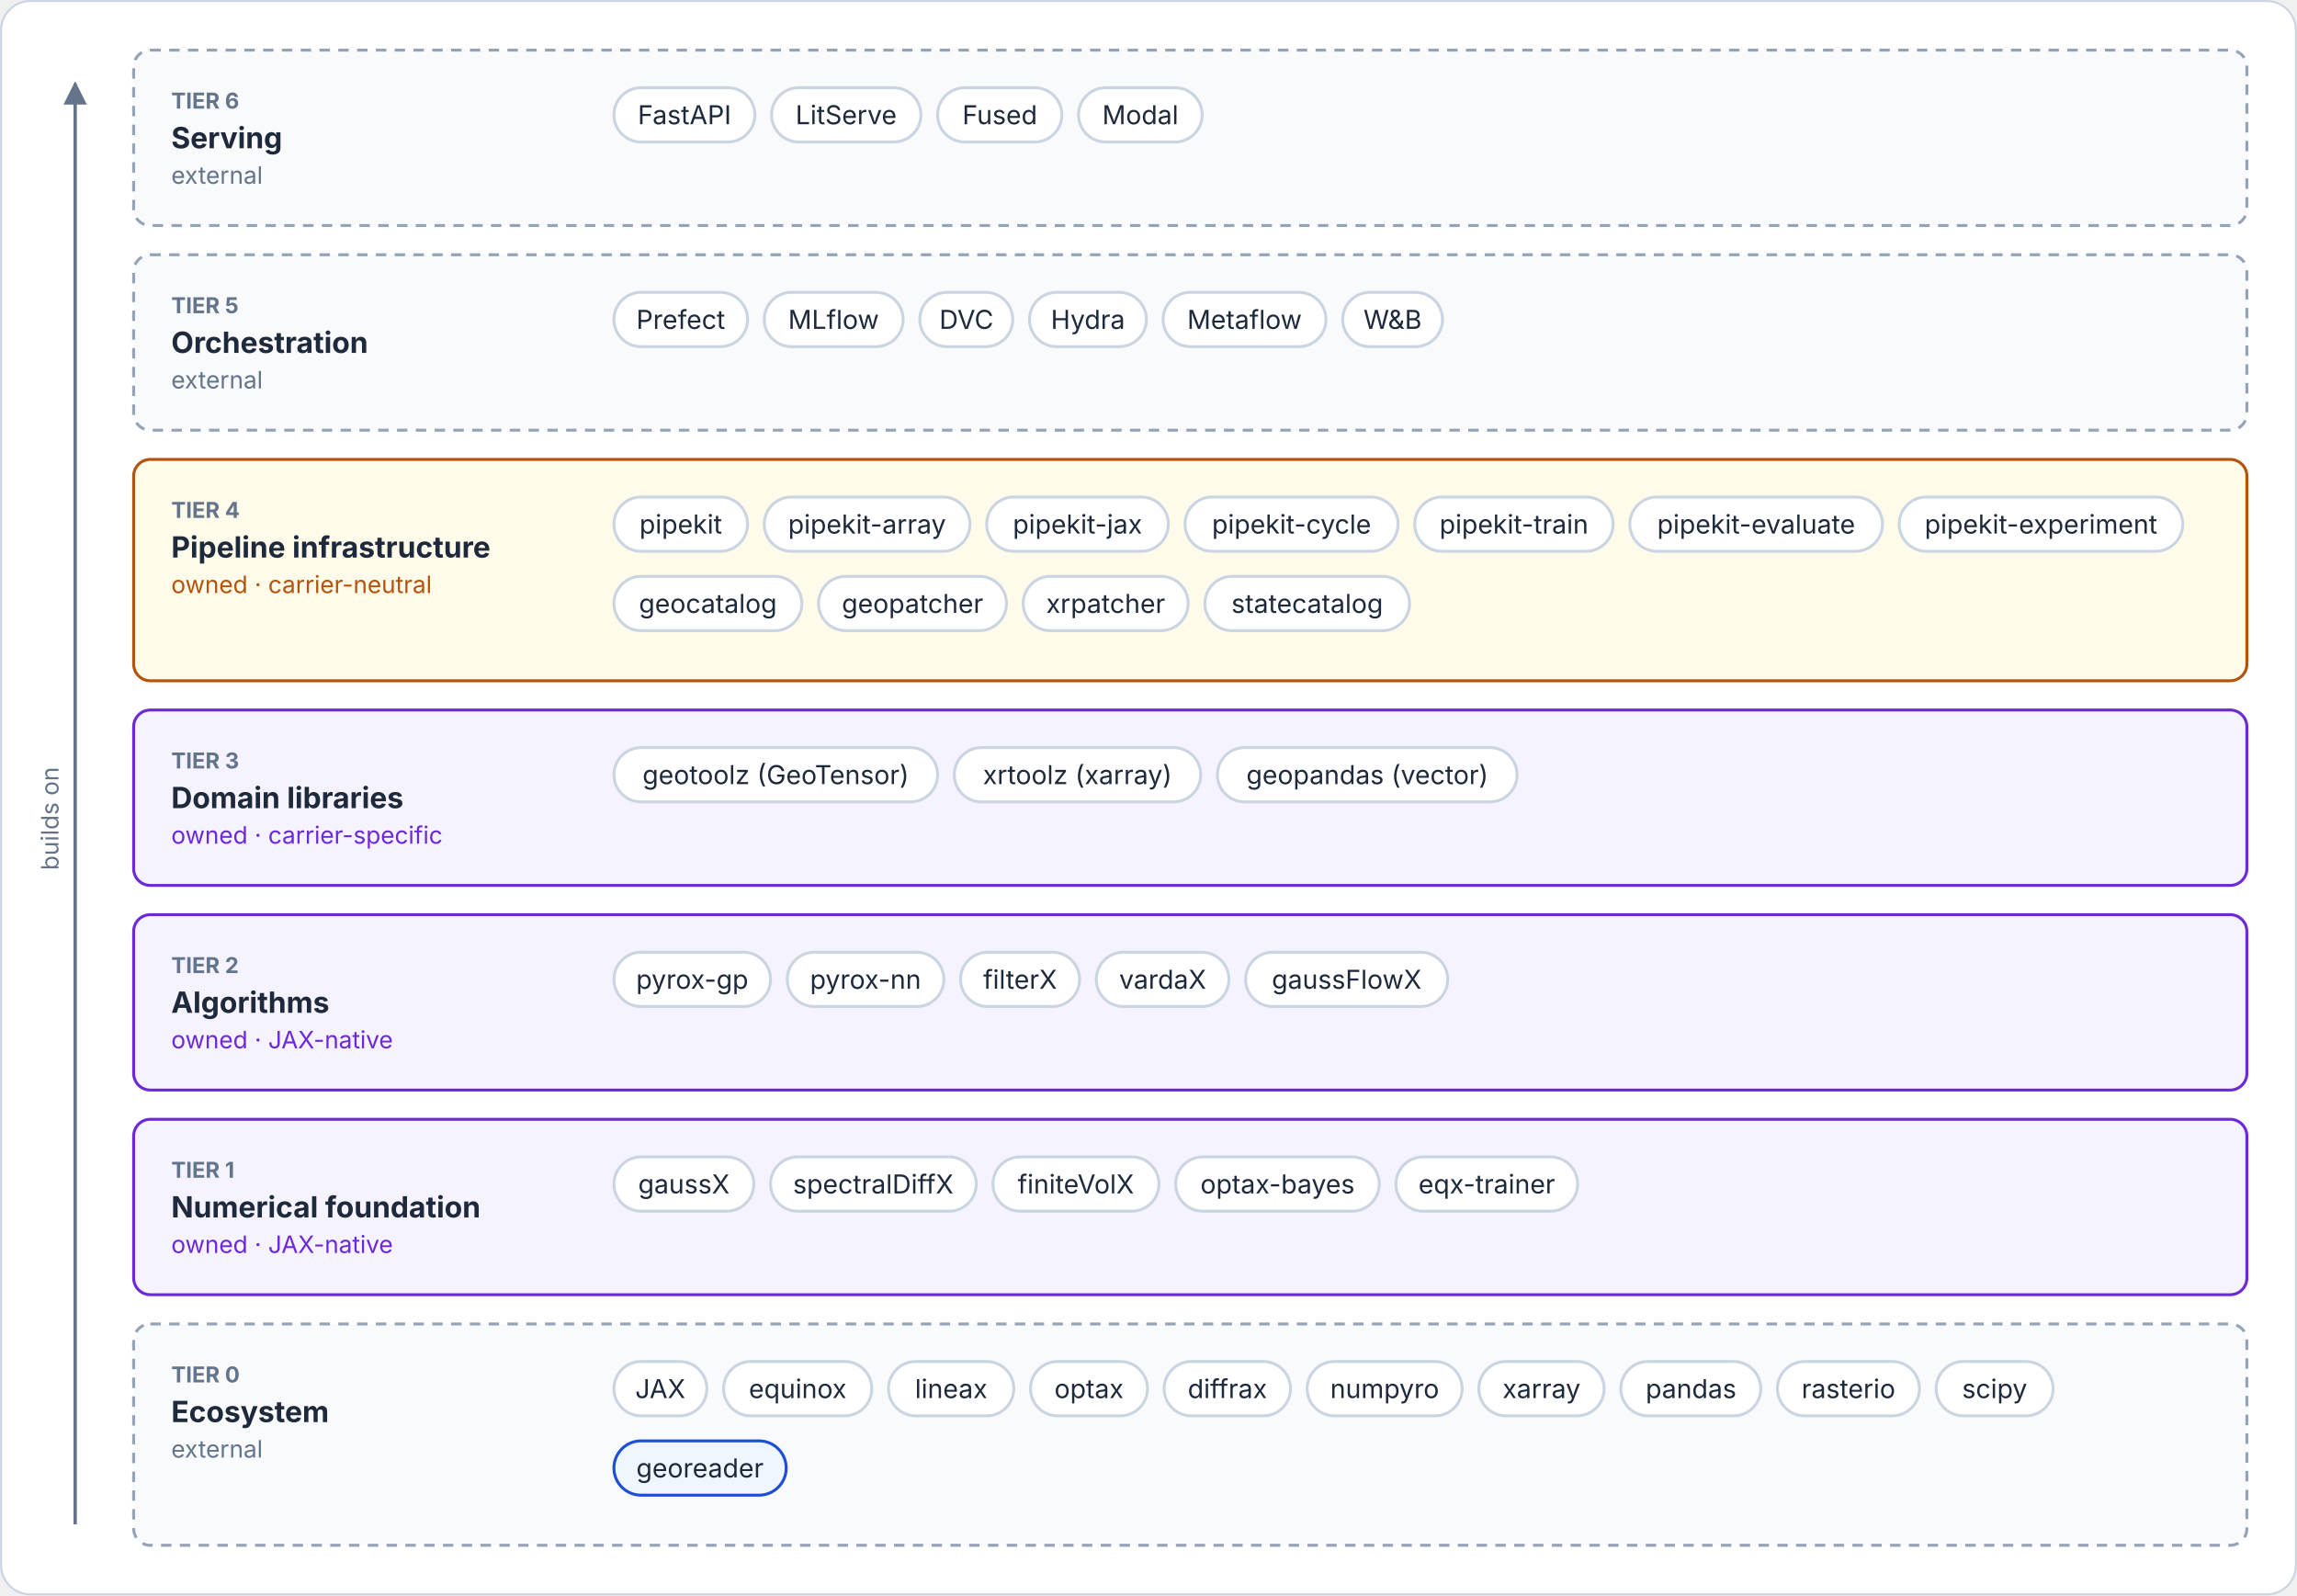
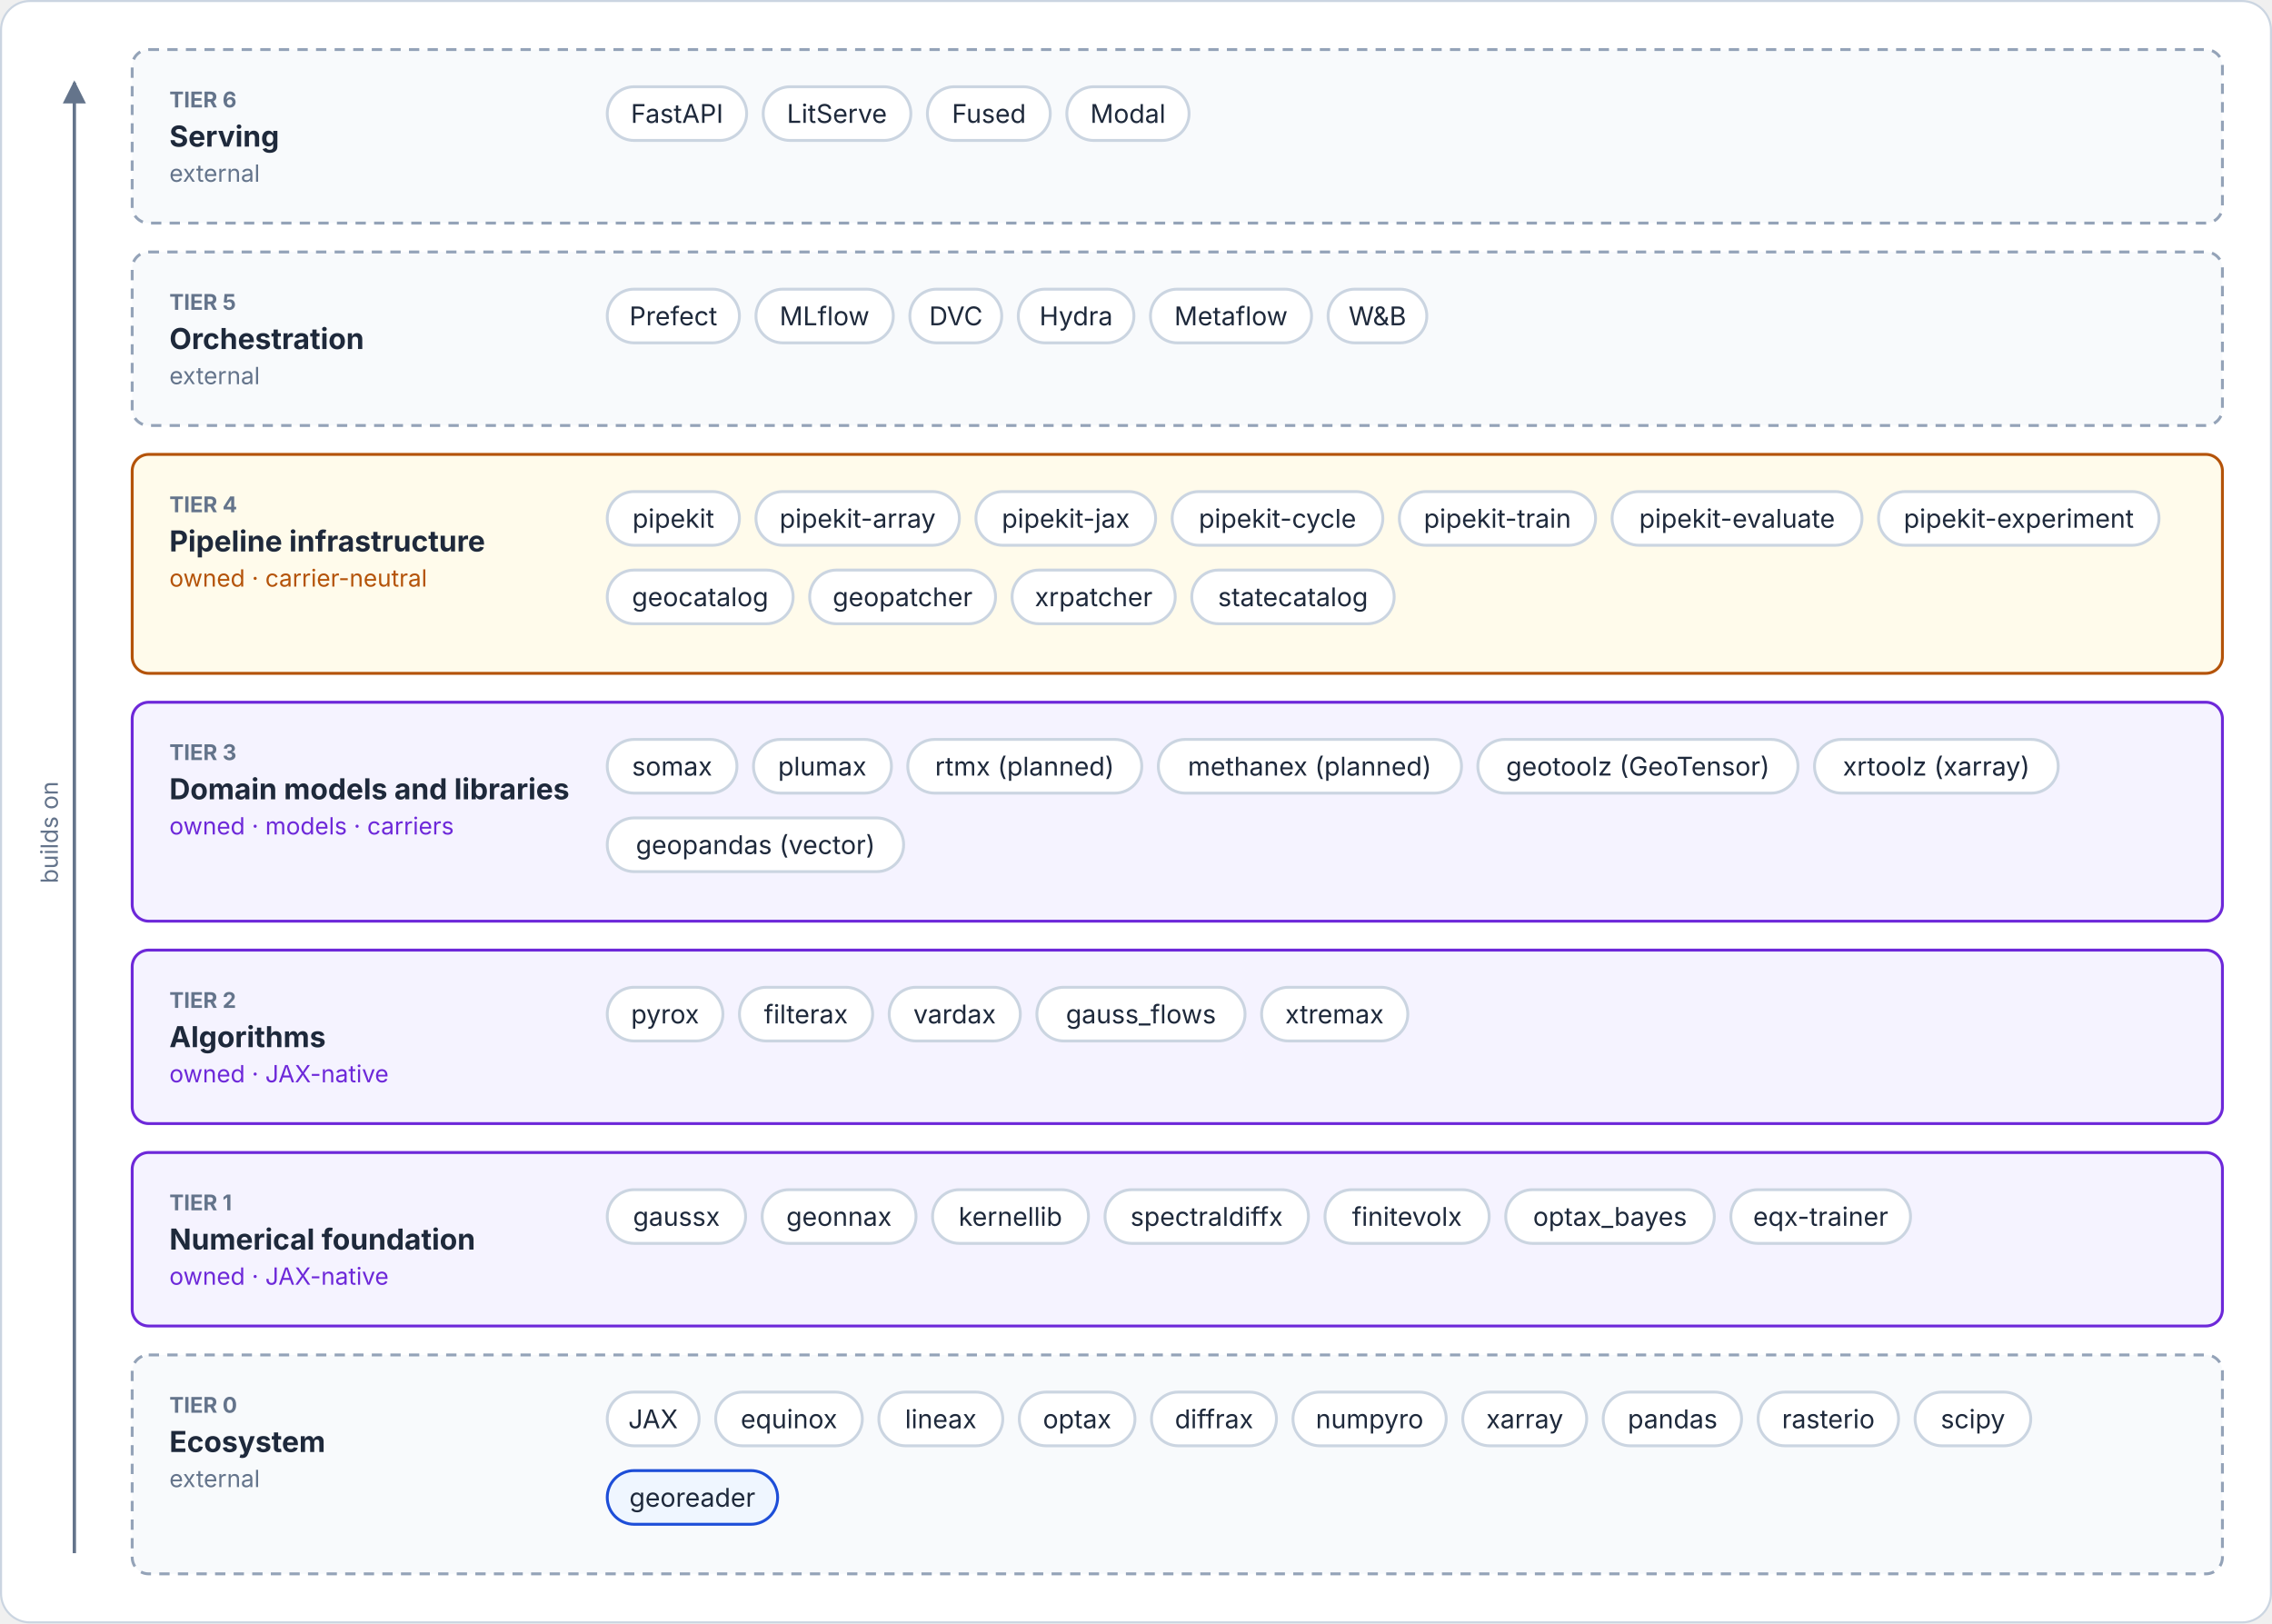
- <svg xmlns="http://www.w3.org/2000/svg" viewBox="0 0 1100 764" width="1100" height="764" role="img" aria-label="The stack in seven tiers: external ecosystem at the bottom, owned numerical, algorithm, domain and pipeline tiers in the middle, external orchestration and serving on top." font-family="Inter, 'Helvetica Neue', Arial, 'DejaVu Sans', sans-serif">
+ <svg xmlns="http://www.w3.org/2000/svg" viewBox="0 0 1100 786" width="1100" height="786" role="img" aria-label="The stack in seven tiers: external ecosystem at the bottom, owned numerical, algorithm, domain and pipeline tiers in the middle, external orchestration and serving on top." font-family="Inter, 'Helvetica Neue', Arial, 'DejaVu Sans', sans-serif">
  <defs>
    <marker id="m64748b" viewBox="0 0 10 10" refX="9" refY="5" markerWidth="7" markerHeight="7" orient="auto-start-reverse">
      <path d="M0,0 L10,5 L0,10 z" fill="#64748b" />
    </marker>
  </defs>
-   <rect x="0.5" y="0.5" width="1099" height="763" rx="14" fill="#ffffff" stroke="#cbd5e1" />
+   <rect x="0.5" y="0.5" width="1099" height="785" rx="14" fill="#ffffff" stroke="#cbd5e1" />
  <rect x="64.0" y="24.0" width="1012.0" height="84.0" rx="8" fill="#f8fafc" stroke="#94a3b8" stroke-width="1.4" stroke-dasharray="5 4" />
  <text x="82.0" y="52.0" font-size="10.5" fill="#64748b" text-anchor="start" font-weight="700">TIER 6</text>
  <text x="82.0" y="71.0" font-size="14" fill="#1e293b" text-anchor="start" font-weight="700">Serving</text>
  <text x="82.0" y="88.0" font-size="11.5" fill="#64748b" text-anchor="start" font-weight="400">external</text>
  <rect x="294.0" y="42.0" width="67.5" height="26.0" rx="13.0" fill="#ffffff" stroke="#cbd5e1" stroke-width="1.4" />
  <text x="327.8" y="59.5" font-size="12.5" fill="#1e293b" text-anchor="middle" font-weight="400">FastAPI</text>
  <rect x="369.5" y="42.0" width="71.5" height="26.0" rx="13.0" fill="#ffffff" stroke="#cbd5e1" stroke-width="1.4" />
  <text x="405.2" y="59.5" font-size="12.5" fill="#1e293b" text-anchor="middle" font-weight="400">LitServe</text>
  <rect x="449.0" y="42.0" width="59.5" height="26.0" rx="13.0" fill="#ffffff" stroke="#cbd5e1" stroke-width="1.4" />
  <text x="478.8" y="59.5" font-size="12.5" fill="#1e293b" text-anchor="middle" font-weight="400">Fused</text>
  <rect x="516.5" y="42.0" width="59.2" height="26.0" rx="13.0" fill="#ffffff" stroke="#cbd5e1" stroke-width="1.4" />
  <text x="546.1" y="59.5" font-size="12.5" fill="#1e293b" text-anchor="middle" font-weight="400">Modal</text>
  <rect x="64.0" y="122.0" width="1012.0" height="84.0" rx="8" fill="#f8fafc" stroke="#94a3b8" stroke-width="1.4" stroke-dasharray="5 4" />
  <text x="82.0" y="150.0" font-size="10.5" fill="#64748b" text-anchor="start" font-weight="700">TIER 5</text>
  <text x="82.0" y="169.0" font-size="14" fill="#1e293b" text-anchor="start" font-weight="700">Orchestration</text>
  <text x="82.0" y="186.0" font-size="11.5" fill="#64748b" text-anchor="start" font-weight="400">external</text>
  <rect x="294.0" y="140.0" width="64.0" height="26.0" rx="13.0" fill="#ffffff" stroke="#cbd5e1" stroke-width="1.4" />
  <text x="326.0" y="157.5" font-size="12.5" fill="#1e293b" text-anchor="middle" font-weight="400">Prefect</text>
  <rect x="366.0" y="140.0" width="66.5" height="26.0" rx="13.0" fill="#ffffff" stroke="#cbd5e1" stroke-width="1.4" />
  <text x="399.2" y="157.5" font-size="12.5" fill="#1e293b" text-anchor="middle" font-weight="400">MLflow</text>
  <rect x="440.5" y="140.0" width="44.5" height="26.0" rx="13.0" fill="#ffffff" stroke="#cbd5e1" stroke-width="1.4" />
  <text x="462.8" y="157.5" font-size="12.5" fill="#1e293b" text-anchor="middle" font-weight="400">DVC</text>
  <rect x="493.0" y="140.0" width="56.0" height="26.0" rx="13.0" fill="#ffffff" stroke="#cbd5e1" stroke-width="1.4" />
  <text x="521.0" y="157.5" font-size="12.5" fill="#1e293b" text-anchor="middle" font-weight="400">Hydra</text>
  <rect x="557.0" y="140.0" width="78.0" height="26.0" rx="13.0" fill="#ffffff" stroke="#cbd5e1" stroke-width="1.4" />
  <text x="596.0" y="157.5" font-size="12.5" fill="#1e293b" text-anchor="middle" font-weight="400">Metaflow</text>
  <rect x="643.0" y="140.0" width="47.8" height="26.0" rx="13.0" fill="#ffffff" stroke="#cbd5e1" stroke-width="1.4" />
  <text x="666.9" y="157.5" font-size="12.5" fill="#1e293b" text-anchor="middle" font-weight="400">W&amp;B</text>
  <rect x="64.0" y="220.0" width="1012.0" height="106.0" rx="8" fill="#fffbeb" stroke="#b45309" stroke-width="1.4" />
  <text x="82.0" y="248.0" font-size="10.5" fill="#64748b" text-anchor="start" font-weight="700">TIER 4</text>
  <text x="82.0" y="267.0" font-size="14" fill="#1e293b" text-anchor="start" font-weight="700">Pipeline infrastructure</text>
  <text x="82.0" y="284.0" font-size="11.5" fill="#b45309" text-anchor="start" font-weight="400">owned · carrier-neutral</text>
  <rect x="294.0" y="238.0" width="64.0" height="26.0" rx="13.0" fill="#ffffff" stroke="#cbd5e1" stroke-width="1.4" />
  <text x="326.0" y="255.5" font-size="12.5" fill="#1e293b" text-anchor="middle" font-weight="400">pipekit</text>
  <rect x="366.0" y="238.0" width="98.5" height="26.0" rx="13.0" fill="#ffffff" stroke="#cbd5e1" stroke-width="1.4" />
  <text x="415.2" y="255.5" font-size="12.5" fill="#1e293b" text-anchor="middle" font-weight="400">pipekit-array</text>
  <rect x="472.5" y="238.0" width="87.0" height="26.0" rx="13.0" fill="#ffffff" stroke="#cbd5e1" stroke-width="1.4" />
  <text x="516.0" y="255.5" font-size="12.5" fill="#1e293b" text-anchor="middle" font-weight="400">pipekit-jax</text>
  <rect x="567.5" y="238.0" width="102.0" height="26.0" rx="13.0" fill="#ffffff" stroke="#cbd5e1" stroke-width="1.4" />
  <text x="618.5" y="255.5" font-size="12.5" fill="#1e293b" text-anchor="middle" font-weight="400">pipekit-cycle</text>
  <rect x="677.5" y="238.0" width="95.0" height="26.0" rx="13.0" fill="#ffffff" stroke="#cbd5e1" stroke-width="1.4" />
  <text x="725.0" y="255.5" font-size="12.5" fill="#1e293b" text-anchor="middle" font-weight="400">pipekit-train</text>
  <rect x="780.5" y="238.0" width="121.0" height="26.0" rx="13.0" fill="#ffffff" stroke="#cbd5e1" stroke-width="1.4" />
  <text x="841.0" y="255.5" font-size="12.5" fill="#1e293b" text-anchor="middle" font-weight="400">pipekit-evaluate</text>
  <rect x="909.5" y="238.0" width="135.8" height="26.0" rx="13.0" fill="#ffffff" stroke="#cbd5e1" stroke-width="1.4" />
  <text x="977.4" y="255.5" font-size="12.5" fill="#1e293b" text-anchor="middle" font-weight="400">pipekit-experiment</text>
  <rect x="294.0" y="276.0" width="90.0" height="26.0" rx="13.0" fill="#ffffff" stroke="#cbd5e1" stroke-width="1.4" />
  <text x="339.0" y="293.5" font-size="12.5" fill="#1e293b" text-anchor="middle" font-weight="400">geocatalog</text>
  <rect x="392.0" y="276.0" width="90.0" height="26.0" rx="13.0" fill="#ffffff" stroke="#cbd5e1" stroke-width="1.4" />
  <text x="437.0" y="293.5" font-size="12.5" fill="#1e293b" text-anchor="middle" font-weight="400">geopatcher</text>
  <rect x="490.0" y="276.0" width="79.0" height="26.0" rx="13.0" fill="#ffffff" stroke="#cbd5e1" stroke-width="1.4" />
  <text x="529.5" y="293.5" font-size="12.5" fill="#1e293b" text-anchor="middle" font-weight="400">xrpatcher</text>
  <rect x="577.0" y="276.0" width="98.0" height="26.0" rx="13.0" fill="#ffffff" stroke="#cbd5e1" stroke-width="1.4" />
  <text x="626.0" y="293.5" font-size="12.5" fill="#1e293b" text-anchor="middle" font-weight="400">statecatalog</text>
-   <rect x="64.0" y="340.0" width="1012.0" height="84.0" rx="8" fill="#f5f3ff" stroke="#6d28d9" stroke-width="1.4" />
+   <rect x="64.0" y="340.0" width="1012.0" height="106.0" rx="8" fill="#f5f3ff" stroke="#6d28d9" stroke-width="1.4" />
  <text x="82.0" y="368.0" font-size="10.5" fill="#64748b" text-anchor="start" font-weight="700">TIER 3</text>
-   <text x="82.0" y="387.0" font-size="14" fill="#1e293b" text-anchor="start" font-weight="700">Domain libraries</text>
-   <text x="82.0" y="404.0" font-size="11.5" fill="#6d28d9" text-anchor="start" font-weight="400">owned · carrier-specific</text>
-   <rect x="294.0" y="358.0" width="155.0" height="26.0" rx="13.0" fill="#ffffff" stroke="#cbd5e1" stroke-width="1.4" />
-   <text x="371.5" y="375.5" font-size="12.5" fill="#1e293b" text-anchor="middle" font-weight="400">geotoolz  (GeoTensor)</text>
-   <rect x="457.0" y="358.0" width="118.0" height="26.0" rx="13.0" fill="#ffffff" stroke="#cbd5e1" stroke-width="1.4" />
-   <text x="516.0" y="375.5" font-size="12.5" fill="#1e293b" text-anchor="middle" font-weight="400">xrtoolz  (xarray)</text>
-   <rect x="583.0" y="358.0" width="143.5" height="26.0" rx="13.0" fill="#ffffff" stroke="#cbd5e1" stroke-width="1.4" />
-   <text x="654.8" y="375.5" font-size="12.5" fill="#1e293b" text-anchor="middle" font-weight="400">geopandas  (vector)</text>
-   <rect x="64.0" y="438.0" width="1012.0" height="84.0" rx="8" fill="#f5f3ff" stroke="#6d28d9" stroke-width="1.4" />
-   <text x="82.0" y="466.0" font-size="10.5" fill="#64748b" text-anchor="start" font-weight="700">TIER 2</text>
-   <text x="82.0" y="485.0" font-size="14" fill="#1e293b" text-anchor="start" font-weight="700">Algorithms</text>
-   <text x="82.0" y="502.0" font-size="11.5" fill="#6d28d9" text-anchor="start" font-weight="400">owned · JAX-native</text>
-   <rect x="294.0" y="456.0" width="75.0" height="26.0" rx="13.0" fill="#ffffff" stroke="#cbd5e1" stroke-width="1.4" />
-   <text x="331.5" y="473.5" font-size="12.5" fill="#1e293b" text-anchor="middle" font-weight="400">pyrox-gp</text>
-   <rect x="377.0" y="456.0" width="75.0" height="26.0" rx="13.0" fill="#ffffff" stroke="#cbd5e1" stroke-width="1.4" />
-   <text x="414.5" y="473.5" font-size="12.5" fill="#1e293b" text-anchor="middle" font-weight="400">pyrox-nn</text>
-   <rect x="460.0" y="456.0" width="57.0" height="26.0" rx="13.0" fill="#ffffff" stroke="#cbd5e1" stroke-width="1.4" />
-   <text x="488.5" y="473.5" font-size="12.5" fill="#1e293b" text-anchor="middle" font-weight="400">filterX</text>
-   <rect x="525.0" y="456.0" width="63.5" height="26.0" rx="13.0" fill="#ffffff" stroke="#cbd5e1" stroke-width="1.4" />
-   <text x="556.8" y="473.5" font-size="12.5" fill="#1e293b" text-anchor="middle" font-weight="400">vardaX</text>
-   <rect x="596.5" y="456.0" width="96.8" height="26.0" rx="13.0" fill="#ffffff" stroke="#cbd5e1" stroke-width="1.4" />
-   <text x="644.9" y="473.5" font-size="12.5" fill="#1e293b" text-anchor="middle" font-weight="400">gaussFlowX</text>
-   <rect x="64.0" y="536.0" width="1012.0" height="84.0" rx="8" fill="#f5f3ff" stroke="#6d28d9" stroke-width="1.4" />
-   <text x="82.0" y="564.0" font-size="10.5" fill="#64748b" text-anchor="start" font-weight="700">TIER 1</text>
-   <text x="82.0" y="583.0" font-size="14" fill="#1e293b" text-anchor="start" font-weight="700">Numerical foundation</text>
-   <text x="82.0" y="600.0" font-size="11.5" fill="#6d28d9" text-anchor="start" font-weight="400">owned · JAX-native</text>
-   <rect x="294.0" y="554.0" width="67.0" height="26.0" rx="13.0" fill="#ffffff" stroke="#cbd5e1" stroke-width="1.4" />
-   <text x="327.5" y="571.5" font-size="12.5" fill="#1e293b" text-anchor="middle" font-weight="400">gaussX</text>
-   <rect x="369.0" y="554.0" width="98.5" height="26.0" rx="13.0" fill="#ffffff" stroke="#cbd5e1" stroke-width="1.4" />
-   <text x="418.2" y="571.5" font-size="12.5" fill="#1e293b" text-anchor="middle" font-weight="400">spectralDiffX</text>
-   <rect x="475.5" y="554.0" width="79.5" height="26.0" rx="13.0" fill="#ffffff" stroke="#cbd5e1" stroke-width="1.4" />
-   <text x="515.2" y="571.5" font-size="12.5" fill="#1e293b" text-anchor="middle" font-weight="400">finiteVolX</text>
-   <rect x="563.0" y="554.0" width="97.5" height="26.0" rx="13.0" fill="#ffffff" stroke="#cbd5e1" stroke-width="1.4" />
-   <text x="611.8" y="571.5" font-size="12.5" fill="#1e293b" text-anchor="middle" font-weight="400">optax-bayes</text>
-   <rect x="668.5" y="554.0" width="87.0" height="26.0" rx="13.0" fill="#ffffff" stroke="#cbd5e1" stroke-width="1.4" />
-   <text x="712.0" y="571.5" font-size="12.5" fill="#1e293b" text-anchor="middle" font-weight="400">eqx-trainer</text>
-   <rect x="64.0" y="634.0" width="1012.0" height="106.0" rx="8" fill="#f8fafc" stroke="#94a3b8" stroke-width="1.4" stroke-dasharray="5 4" />
-   <text x="82.0" y="662.0" font-size="10.5" fill="#64748b" text-anchor="start" font-weight="700">TIER 0</text>
-   <text x="82.0" y="681.0" font-size="14" fill="#1e293b" text-anchor="start" font-weight="700">Ecosystem</text>
-   <text x="82.0" y="698.0" font-size="11.5" fill="#64748b" text-anchor="start" font-weight="400">external</text>
-   <rect x="294.0" y="652.0" width="44.5" height="26.0" rx="13.0" fill="#ffffff" stroke="#cbd5e1" stroke-width="1.4" />
-   <text x="316.2" y="669.5" font-size="12.5" fill="#1e293b" text-anchor="middle" font-weight="400">JAX</text>
-   <rect x="346.5" y="652.0" width="71.0" height="26.0" rx="13.0" fill="#ffffff" stroke="#cbd5e1" stroke-width="1.4" />
-   <text x="382.0" y="669.5" font-size="12.5" fill="#1e293b" text-anchor="middle" font-weight="400">equinox</text>
-   <rect x="425.5" y="652.0" width="60.0" height="26.0" rx="13.0" fill="#ffffff" stroke="#cbd5e1" stroke-width="1.4" />
-   <text x="455.5" y="669.5" font-size="12.5" fill="#1e293b" text-anchor="middle" font-weight="400">lineax</text>
-   <rect x="493.5" y="652.0" width="56.0" height="26.0" rx="13.0" fill="#ffffff" stroke="#cbd5e1" stroke-width="1.4" />
-   <text x="521.5" y="669.5" font-size="12.5" fill="#1e293b" text-anchor="middle" font-weight="400">optax</text>
-   <rect x="557.5" y="652.0" width="60.5" height="26.0" rx="13.0" fill="#ffffff" stroke="#cbd5e1" stroke-width="1.4" />
-   <text x="587.8" y="669.5" font-size="12.5" fill="#1e293b" text-anchor="middle" font-weight="400">diffrax</text>
-   <rect x="626.0" y="652.0" width="74.2" height="26.0" rx="13.0" fill="#ffffff" stroke="#cbd5e1" stroke-width="1.4" />
-   <text x="663.1" y="669.5" font-size="12.5" fill="#1e293b" text-anchor="middle" font-weight="400">numpyro</text>
-   <rect x="708.2" y="652.0" width="60.0" height="26.0" rx="13.0" fill="#ffffff" stroke="#cbd5e1" stroke-width="1.4" />
-   <text x="738.2" y="669.5" font-size="12.5" fill="#1e293b" text-anchor="middle" font-weight="400">xarray</text>
-   <rect x="776.2" y="652.0" width="67.0" height="26.0" rx="13.0" fill="#ffffff" stroke="#cbd5e1" stroke-width="1.4" />
-   <text x="809.8" y="669.5" font-size="12.5" fill="#1e293b" text-anchor="middle" font-weight="400">pandas</text>
-   <rect x="851.2" y="652.0" width="68.0" height="26.0" rx="13.0" fill="#ffffff" stroke="#cbd5e1" stroke-width="1.4" />
-   <text x="885.2" y="669.5" font-size="12.5" fill="#1e293b" text-anchor="middle" font-weight="400">rasterio</text>
-   <rect x="927.2" y="652.0" width="56.0" height="26.0" rx="13.0" fill="#ffffff" stroke="#cbd5e1" stroke-width="1.4" />
-   <text x="955.2" y="669.5" font-size="12.5" fill="#1e293b" text-anchor="middle" font-weight="400">scipy</text>
-   <rect x="294.0" y="690.0" width="82.5" height="26.0" rx="13.0" fill="#eff6ff" stroke="#1d4ed8" stroke-width="1.4" />
-   <text x="335.2" y="707.5" font-size="12.5" fill="#1e293b" text-anchor="middle" font-weight="400">georeader</text>
-   <path d="M36.0,730.0 L36.0,40.0" fill="none" stroke="#64748b" stroke-width="1.6" stroke-linejoin="round" marker-end="url(#m64748b)" />
-   <text transform="rotate(-90 28 392.0)" x="28.0" y="392.0" font-size="11.5" fill="#64748b" text-anchor="middle" font-weight="400">builds on</text>
+   <text x="82.0" y="387.0" font-size="14" fill="#1e293b" text-anchor="start" font-weight="700">Domain models and libraries</text>
+   <text x="82.0" y="404.0" font-size="11.5" fill="#6d28d9" text-anchor="start" font-weight="400">owned · models · carriers</text>
+   <rect x="294.0" y="358.0" width="62.8" height="26.0" rx="13.0" fill="#ffffff" stroke="#cbd5e1" stroke-width="1.4" />
+   <text x="325.4" y="375.5" font-size="12.5" fill="#1e293b" text-anchor="middle" font-weight="400">somax</text>
+   <rect x="364.8" y="358.0" width="66.8" height="26.0" rx="13.0" fill="#ffffff" stroke="#cbd5e1" stroke-width="1.4" />
+   <text x="398.1" y="375.5" font-size="12.5" fill="#1e293b" text-anchor="middle" font-weight="400">plumax</text>
+   <rect x="439.5" y="358.0" width="113.3" height="26.0" rx="13.0" fill="#ffffff" stroke="#cbd5e1" stroke-width="1.4" />
+   <text x="496.1" y="375.5" font-size="12.5" fill="#1e293b" text-anchor="middle" font-weight="400">rtmx  (planned)</text>
+   <rect x="560.8" y="358.0" width="146.8" height="26.0" rx="13.0" fill="#ffffff" stroke="#cbd5e1" stroke-width="1.4" />
+   <text x="634.1" y="375.5" font-size="12.5" fill="#1e293b" text-anchor="middle" font-weight="400">methanex  (planned)</text>
+   <rect x="715.5" y="358.0" width="155.0" height="26.0" rx="13.0" fill="#ffffff" stroke="#cbd5e1" stroke-width="1.4" />
+   <text x="793.0" y="375.5" font-size="12.5" fill="#1e293b" text-anchor="middle" font-weight="400">geotoolz  (GeoTensor)</text>
+   <rect x="878.5" y="358.0" width="118.0" height="26.0" rx="13.0" fill="#ffffff" stroke="#cbd5e1" stroke-width="1.4" />
+   <text x="937.5" y="375.5" font-size="12.5" fill="#1e293b" text-anchor="middle" font-weight="400">xrtoolz  (xarray)</text>
+   <rect x="294.0" y="396.0" width="143.5" height="26.0" rx="13.0" fill="#ffffff" stroke="#cbd5e1" stroke-width="1.4" />
+   <text x="365.8" y="413.5" font-size="12.5" fill="#1e293b" text-anchor="middle" font-weight="400">geopandas  (vector)</text>
+   <rect x="64.0" y="460.0" width="1012.0" height="84.0" rx="8" fill="#f5f3ff" stroke="#6d28d9" stroke-width="1.4" />
+   <text x="82.0" y="488.0" font-size="10.5" fill="#64748b" text-anchor="start" font-weight="700">TIER 2</text>
+   <text x="82.0" y="507.0" font-size="14" fill="#1e293b" text-anchor="start" font-weight="700">Algorithms</text>
+   <text x="82.0" y="524.0" font-size="11.5" fill="#6d28d9" text-anchor="start" font-weight="400">owned · JAX-native</text>
+   <rect x="294.0" y="478.0" width="56.0" height="26.0" rx="13.0" fill="#ffffff" stroke="#cbd5e1" stroke-width="1.4" />
+   <text x="322.0" y="495.5" font-size="12.5" fill="#1e293b" text-anchor="middle" font-weight="400">pyrox</text>
+   <rect x="358.0" y="478.0" width="64.5" height="26.0" rx="13.0" fill="#ffffff" stroke="#cbd5e1" stroke-width="1.4" />
+   <text x="390.2" y="495.5" font-size="12.5" fill="#1e293b" text-anchor="middle" font-weight="400">filterax</text>
+   <rect x="430.5" y="478.0" width="63.5" height="26.0" rx="13.0" fill="#ffffff" stroke="#cbd5e1" stroke-width="1.4" />
+   <text x="462.2" y="495.5" font-size="12.5" fill="#1e293b" text-anchor="middle" font-weight="400">vardax</text>
+   <rect x="502.0" y="478.0" width="100.8" height="26.0" rx="13.0" fill="#ffffff" stroke="#cbd5e1" stroke-width="1.4" />
+   <text x="552.4" y="495.5" font-size="12.5" fill="#1e293b" text-anchor="middle" font-weight="400">gauss_flows</text>
+   <rect x="610.8" y="478.0" width="70.8" height="26.0" rx="13.0" fill="#ffffff" stroke="#cbd5e1" stroke-width="1.4" />
+   <text x="646.1" y="495.5" font-size="12.5" fill="#1e293b" text-anchor="middle" font-weight="400">xtremax</text>
+   <rect x="64.0" y="558.0" width="1012.0" height="84.0" rx="8" fill="#f5f3ff" stroke="#6d28d9" stroke-width="1.4" />
+   <text x="82.0" y="586.0" font-size="10.5" fill="#64748b" text-anchor="start" font-weight="700">TIER 1</text>
+   <text x="82.0" y="605.0" font-size="14" fill="#1e293b" text-anchor="start" font-weight="700">Numerical foundation</text>
+   <text x="82.0" y="622.0" font-size="11.5" fill="#6d28d9" text-anchor="start" font-weight="400">owned · JAX-native</text>
+   <rect x="294.0" y="576.0" width="67.0" height="26.0" rx="13.0" fill="#ffffff" stroke="#cbd5e1" stroke-width="1.4" />
+   <text x="327.5" y="593.5" font-size="12.5" fill="#1e293b" text-anchor="middle" font-weight="400">gaussx</text>
+   <rect x="369.0" y="576.0" width="74.5" height="26.0" rx="13.0" fill="#ffffff" stroke="#cbd5e1" stroke-width="1.4" />
+   <text x="406.2" y="593.5" font-size="12.5" fill="#1e293b" text-anchor="middle" font-weight="400">geonnax</text>
+   <rect x="451.5" y="576.0" width="75.5" height="26.0" rx="13.0" fill="#ffffff" stroke="#cbd5e1" stroke-width="1.4" />
+   <text x="489.2" y="593.5" font-size="12.5" fill="#1e293b" text-anchor="middle" font-weight="400">kernellib</text>
+   <rect x="535.0" y="576.0" width="98.5" height="26.0" rx="13.0" fill="#ffffff" stroke="#cbd5e1" stroke-width="1.4" />
+   <text x="584.2" y="593.5" font-size="12.5" fill="#1e293b" text-anchor="middle" font-weight="400">spectraldiffx</text>
+   <rect x="641.5" y="576.0" width="79.5" height="26.0" rx="13.0" fill="#ffffff" stroke="#cbd5e1" stroke-width="1.4" />
+   <text x="681.2" y="593.5" font-size="12.5" fill="#1e293b" text-anchor="middle" font-weight="400">finitevolx</text>
+   <rect x="729.0" y="576.0" width="101.0" height="26.0" rx="13.0" fill="#ffffff" stroke="#cbd5e1" stroke-width="1.4" />
+   <text x="779.5" y="593.5" font-size="12.5" fill="#1e293b" text-anchor="middle" font-weight="400">optax_bayes</text>
+   <rect x="838.0" y="576.0" width="87.0" height="26.0" rx="13.0" fill="#ffffff" stroke="#cbd5e1" stroke-width="1.4" />
+   <text x="881.5" y="593.5" font-size="12.5" fill="#1e293b" text-anchor="middle" font-weight="400">eqx-trainer</text>
+   <rect x="64.0" y="656.0" width="1012.0" height="106.0" rx="8" fill="#f8fafc" stroke="#94a3b8" stroke-width="1.4" stroke-dasharray="5 4" />
+   <text x="82.0" y="684.0" font-size="10.5" fill="#64748b" text-anchor="start" font-weight="700">TIER 0</text>
+   <text x="82.0" y="703.0" font-size="14" fill="#1e293b" text-anchor="start" font-weight="700">Ecosystem</text>
+   <text x="82.0" y="720.0" font-size="11.5" fill="#64748b" text-anchor="start" font-weight="400">external</text>
+   <rect x="294.0" y="674.0" width="44.5" height="26.0" rx="13.0" fill="#ffffff" stroke="#cbd5e1" stroke-width="1.4" />
+   <text x="316.2" y="691.5" font-size="12.5" fill="#1e293b" text-anchor="middle" font-weight="400">JAX</text>
+   <rect x="346.5" y="674.0" width="71.0" height="26.0" rx="13.0" fill="#ffffff" stroke="#cbd5e1" stroke-width="1.4" />
+   <text x="382.0" y="691.5" font-size="12.5" fill="#1e293b" text-anchor="middle" font-weight="400">equinox</text>
+   <rect x="425.5" y="674.0" width="60.0" height="26.0" rx="13.0" fill="#ffffff" stroke="#cbd5e1" stroke-width="1.4" />
+   <text x="455.5" y="691.5" font-size="12.5" fill="#1e293b" text-anchor="middle" font-weight="400">lineax</text>
+   <rect x="493.5" y="674.0" width="56.0" height="26.0" rx="13.0" fill="#ffffff" stroke="#cbd5e1" stroke-width="1.4" />
+   <text x="521.5" y="691.5" font-size="12.5" fill="#1e293b" text-anchor="middle" font-weight="400">optax</text>
+   <rect x="557.5" y="674.0" width="60.5" height="26.0" rx="13.0" fill="#ffffff" stroke="#cbd5e1" stroke-width="1.4" />
+   <text x="587.8" y="691.5" font-size="12.5" fill="#1e293b" text-anchor="middle" font-weight="400">diffrax</text>
+   <rect x="626.0" y="674.0" width="74.2" height="26.0" rx="13.0" fill="#ffffff" stroke="#cbd5e1" stroke-width="1.4" />
+   <text x="663.1" y="691.5" font-size="12.5" fill="#1e293b" text-anchor="middle" font-weight="400">numpyro</text>
+   <rect x="708.2" y="674.0" width="60.0" height="26.0" rx="13.0" fill="#ffffff" stroke="#cbd5e1" stroke-width="1.4" />
+   <text x="738.2" y="691.5" font-size="12.5" fill="#1e293b" text-anchor="middle" font-weight="400">xarray</text>
+   <rect x="776.2" y="674.0" width="67.0" height="26.0" rx="13.0" fill="#ffffff" stroke="#cbd5e1" stroke-width="1.4" />
+   <text x="809.8" y="691.5" font-size="12.5" fill="#1e293b" text-anchor="middle" font-weight="400">pandas</text>
+   <rect x="851.2" y="674.0" width="68.0" height="26.0" rx="13.0" fill="#ffffff" stroke="#cbd5e1" stroke-width="1.4" />
+   <text x="885.2" y="691.5" font-size="12.5" fill="#1e293b" text-anchor="middle" font-weight="400">rasterio</text>
+   <rect x="927.2" y="674.0" width="56.0" height="26.0" rx="13.0" fill="#ffffff" stroke="#cbd5e1" stroke-width="1.4" />
+   <text x="955.2" y="691.5" font-size="12.5" fill="#1e293b" text-anchor="middle" font-weight="400">scipy</text>
+   <rect x="294.0" y="712.0" width="82.5" height="26.0" rx="13.0" fill="#eff6ff" stroke="#1d4ed8" stroke-width="1.4" />
+   <text x="335.2" y="729.5" font-size="12.5" fill="#1e293b" text-anchor="middle" font-weight="400">georeader</text>
+   <path d="M36.0,752.0 L36.0,40.0" fill="none" stroke="#64748b" stroke-width="1.6" stroke-linejoin="round" marker-end="url(#m64748b)" />
+   <text transform="rotate(-90 28 403.0)" x="28.0" y="403.0" font-size="11.5" fill="#64748b" text-anchor="middle" font-weight="400">builds on</text>
</svg>
